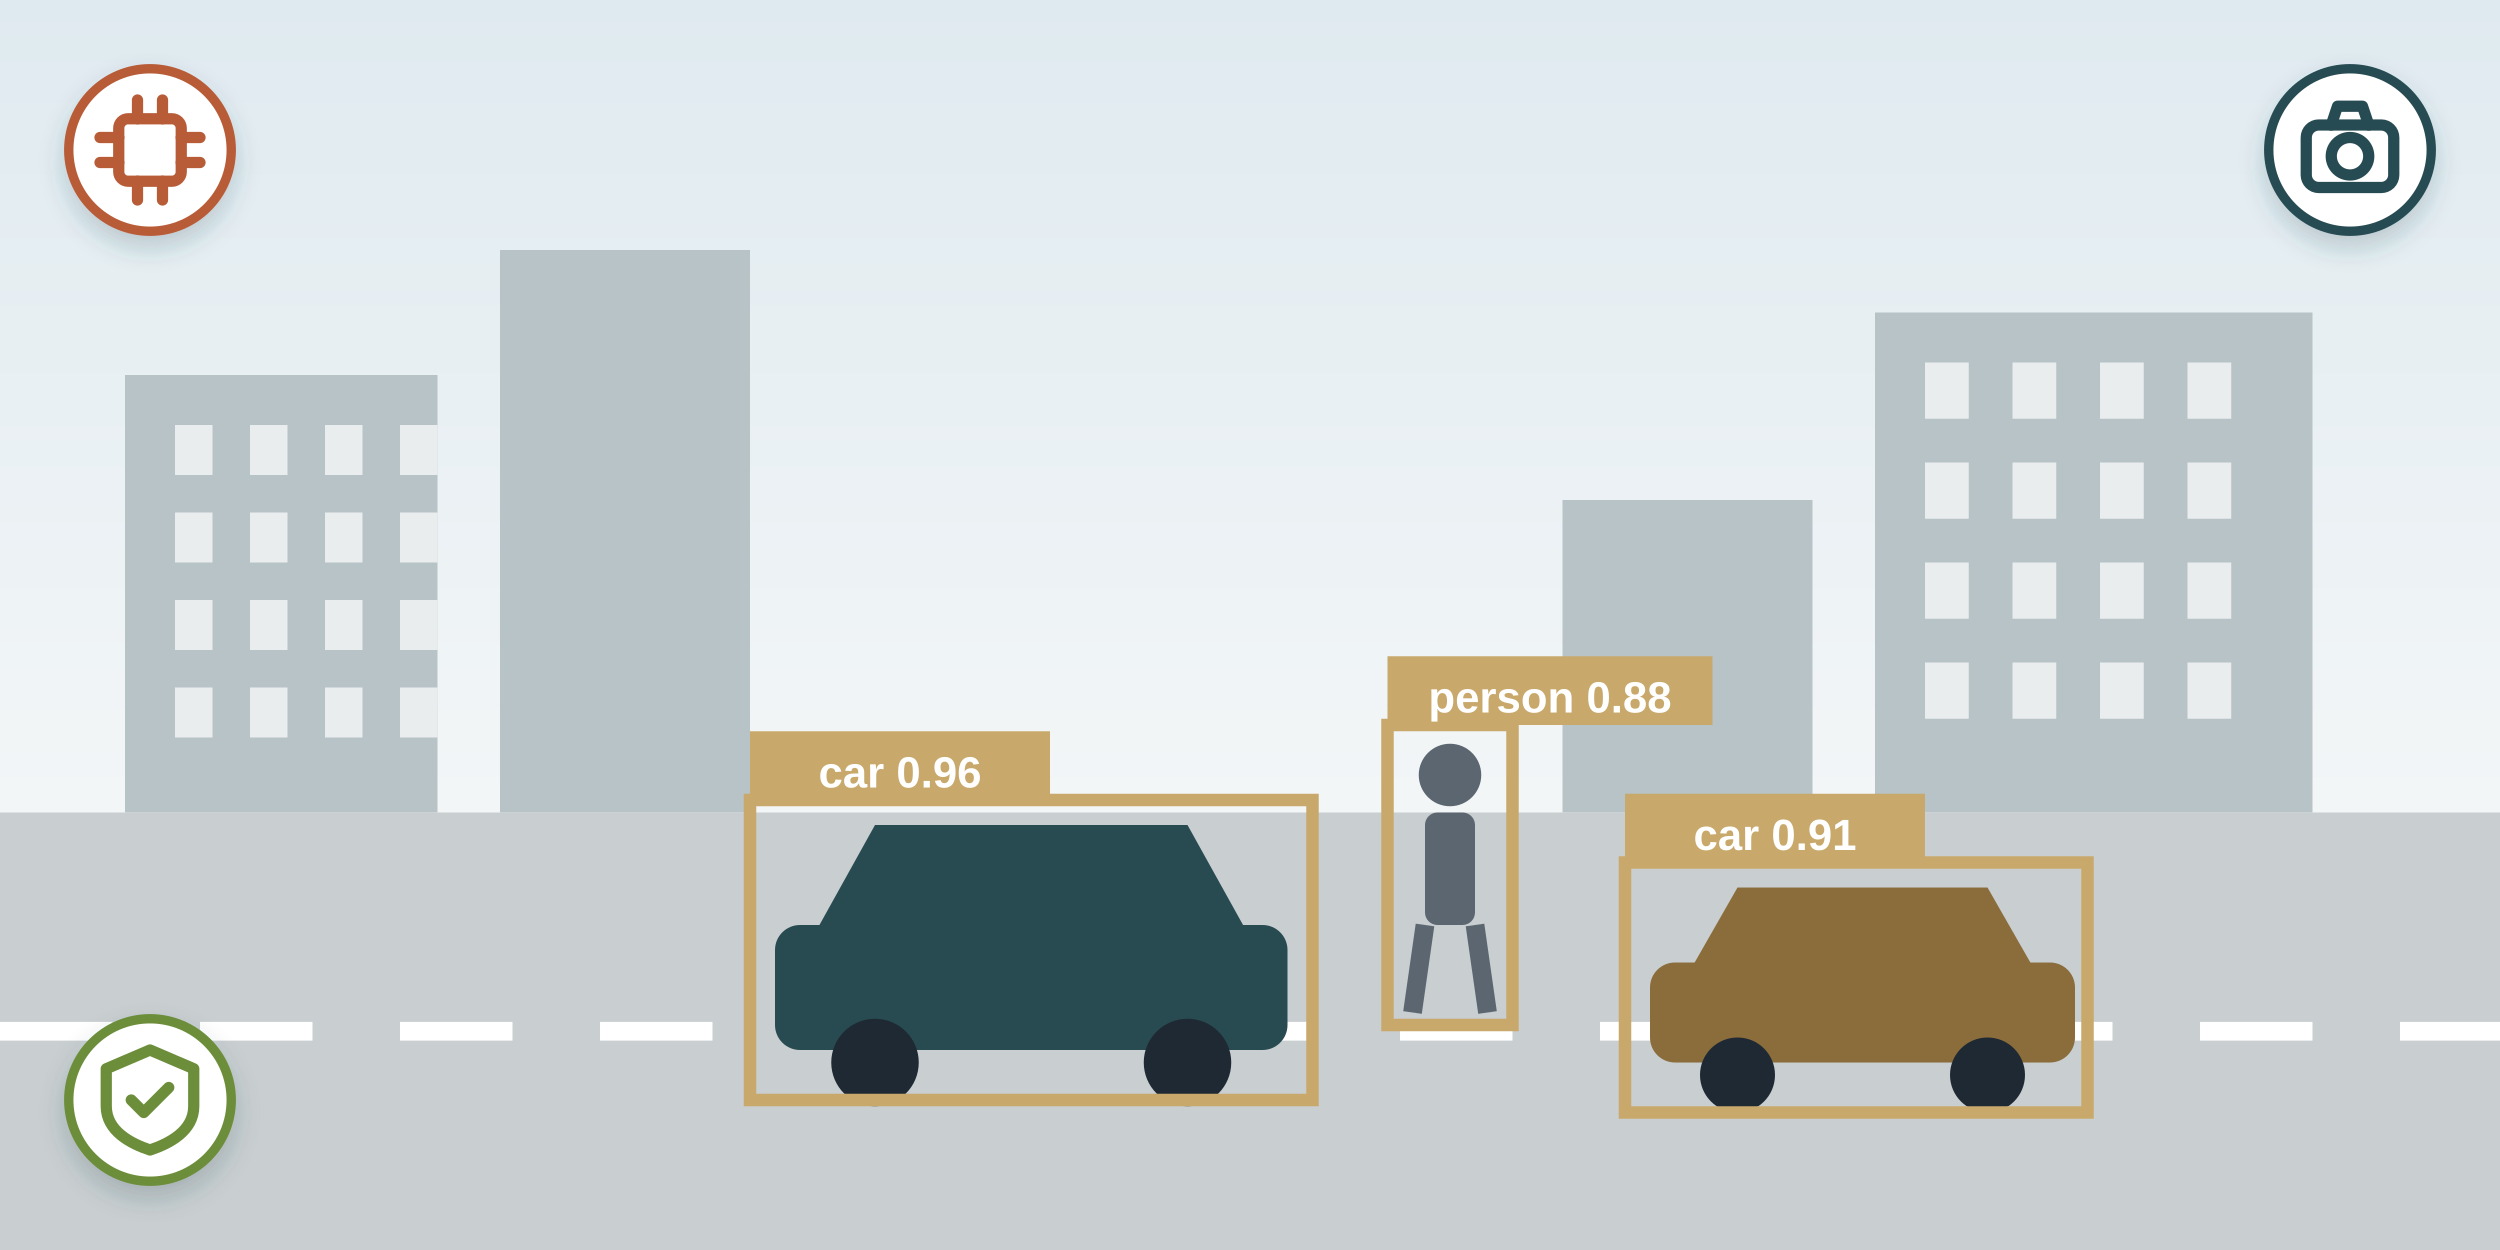
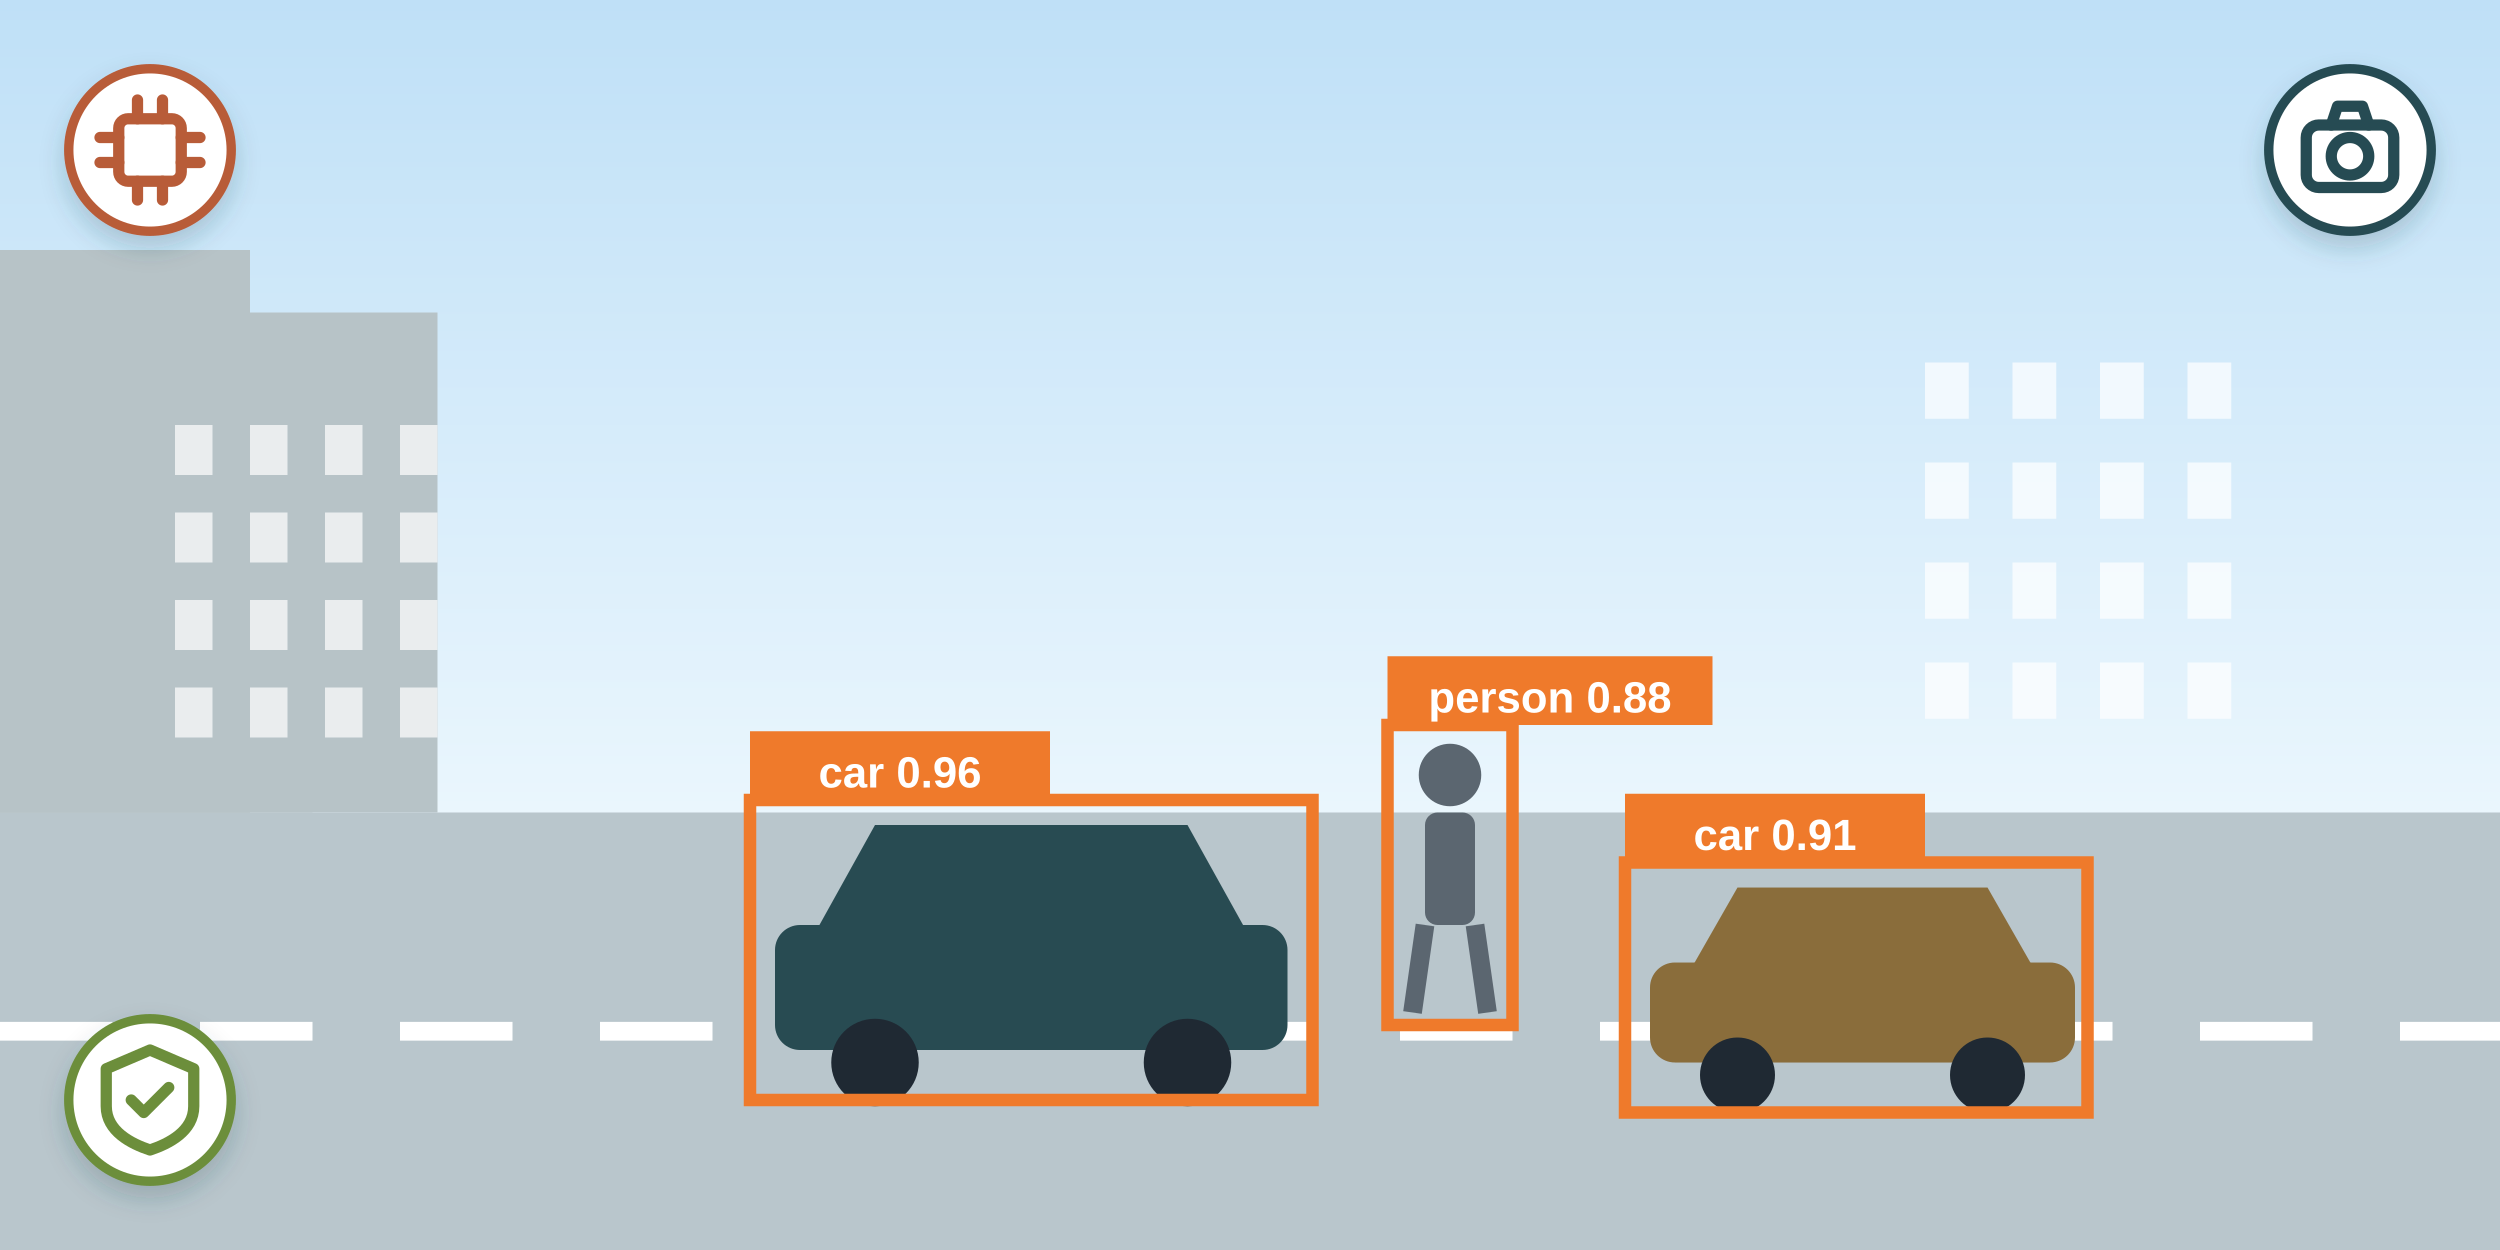
<svg xmlns="http://www.w3.org/2000/svg" viewBox="0 0 400 200" font-family="Manrope, Arial, sans-serif" role="img" aria-label="Street scene with detected cars and people">
  <rect width="400" height="200" fill="url(#ground)" />
  <defs>
    <linearGradient id="ground" x1="0" y1="0" x2="0" y2="1">
      <stop offset="0" stop-color="#ffffff" />
-       <stop offset="1" stop-color="#f3f6f7" />
+       <stop offset="1" stop-color="#dcf0fb" />
    </linearGradient>
    <filter id="sh" x="-10%" y="-10%" width="130%" height="140%">
      <feDropShadow dx="0" dy="3" stdDeviation="3" flood-color="#284b52" flood-opacity="0.16" />
    </filter>
    <filter id="bs" x="-30%" y="-30%" width="160%" height="160%">
      <feDropShadow dx="0" dy="2" stdDeviation="2" flood-color="#284b52" flood-opacity="0.22" />
    </filter>
  </defs>
  <defs>
    <linearGradient id="sky" x1="0" y1="0" x2="0" y2="1">
-       <stop offset="0" stop-color="#dfeaf0" />
-       <stop offset="1" stop-color="#f3f6f7" />
+       <stop offset="0" stop-color="#bfe0f7" />
+       <stop offset="1" stop-color="#eaf6fd" />
    </linearGradient>
  </defs>
  <rect width="400" height="130" fill="url(#sky)" />
-   <rect y="130" width="400" height="70" fill="#c9ced0" />
+   <rect y="130" width="400" height="70" fill="#b9c6cc" />
  <path d="M0 165 H400" stroke="#ffffff" stroke-width="3" stroke-dasharray="18 14" />
  <g fill="#b7c3c7">
-     <rect x="20" y="60" width="50" height="70" />
-     <rect x="80" y="40" width="40" height="90" />
-     <rect x="300" y="50" width="70" height="80" />
-     <rect x="250" y="80" width="40" height="50" />
+     <rect x="#9db9e8" y="60" width="50" height="70" />
+     <rect x="#b8a5e3" y="40" width="40" height="90" />
+     <rect x="#f0c48a" y="50" width="70" height="80" />
+     <rect x="#9fd3b5" y="80" width="40" height="50" />
  </g>
  <g fill="#ffffff" opacity="0.7">
    <rect x="28" y="68" width="6" height="8" />
    <rect x="28" y="82" width="6" height="8" />
    <rect x="28" y="96" width="6" height="8" />
    <rect x="28" y="110" width="6" height="8" />
    <rect x="40" y="68" width="6" height="8" />
    <rect x="40" y="82" width="6" height="8" />
    <rect x="40" y="96" width="6" height="8" />
    <rect x="40" y="110" width="6" height="8" />
    <rect x="52" y="68" width="6" height="8" />
    <rect x="52" y="82" width="6" height="8" />
    <rect x="52" y="96" width="6" height="8" />
    <rect x="52" y="110" width="6" height="8" />
    <rect x="64" y="68" width="6" height="8" />
    <rect x="64" y="82" width="6" height="8" />
    <rect x="64" y="96" width="6" height="8" />
    <rect x="64" y="110" width="6" height="8" />
    <rect x="308" y="58" width="7" height="9" />
    <rect x="308" y="74" width="7" height="9" />
    <rect x="308" y="90" width="7" height="9" />
    <rect x="308" y="106" width="7" height="9" />
    <rect x="322" y="58" width="7" height="9" />
    <rect x="322" y="74" width="7" height="9" />
    <rect x="322" y="90" width="7" height="9" />
    <rect x="322" y="106" width="7" height="9" />
    <rect x="336" y="58" width="7" height="9" />
    <rect x="336" y="74" width="7" height="9" />
    <rect x="336" y="90" width="7" height="9" />
    <rect x="336" y="106" width="7" height="9" />
    <rect x="350" y="58" width="7" height="9" />
    <rect x="350" y="74" width="7" height="9" />
    <rect x="350" y="90" width="7" height="9" />
    <rect x="350" y="106" width="7" height="9" />
  </g>
  <g fill="#284b52">
    <path d="M130 150 L140 132 H190 L200 150 Z" />
    <rect x="124" y="148" width="82" height="20" rx="4" />
    <circle cx="140" cy="170" r="7" fill="#1f2933" />
    <circle cx="190" cy="170" r="7" fill="#1f2933" />
  </g>
  <g fill="#8a6d3b">
    <path d="M270 156 L278 142 H318 L326 156 Z" />
    <rect x="264" y="154" width="68" height="16" rx="4" />
    <circle cx="278" cy="172" r="6" fill="#1f2933" />
    <circle cx="318" cy="172" r="6" fill="#1f2933" />
  </g>
  <g fill="#5b6670">
    <circle cx="232" cy="124" r="5" />
    <rect x="228" y="130" width="8" height="18" rx="2" />
    <path d="M228 148 L226 162 M236 148 L238 162" stroke="#5b6670" stroke-width="3" />
  </g>
-   <g fill="none" stroke="#c8a96b" stroke-width="2">
+   <g fill="none" stroke="#ef7a2b" stroke-width="2">
    <rect x="120" y="128" width="90" height="48" />
    <rect x="260" y="138" width="74" height="40" />
    <rect x="222" y="116" width="20" height="48" />
  </g>
-   <g fill="#c8a96b">
+   <g fill="#ef7a2b">
    <rect x="120" y="117" width="48" height="11" />
    <rect x="260" y="127" width="48" height="11" />
    <rect x="222" y="105" width="52" height="11" />
  </g>
  <text x="144" y="126" font-size="7" font-weight="700" fill="#ffffff" text-anchor="middle">car 0.96</text>
  <text x="284" y="136" font-size="7" font-weight="700" fill="#ffffff" text-anchor="middle">car 0.91</text>
  <text x="248" y="114" font-size="7" font-weight="700" fill="#ffffff" text-anchor="middle">person 0.88</text>
  <g transform="translate(376 24)" filter="url(#bs)">
    <circle r="13" fill="#ffffff" stroke="#284b52" stroke-width="1.5" />
    <g fill="none" stroke="#284b52" stroke-width="1.8" stroke-linecap="round" stroke-linejoin="round" color="#284b52">
      <rect x="-7" y="-4" width="14" height="10" rx="2" />
      <circle cx="0" cy="1" r="3" />
      <path d="M-3 -4 L-2 -7 H2 L3 -4" />
    </g>
  </g>
  <g transform="translate(24 24)" filter="url(#bs)">
    <circle r="13" fill="#ffffff" stroke="#b85c38" stroke-width="1.5" />
    <g fill="none" stroke="#b85c38" stroke-width="1.8" stroke-linecap="round" stroke-linejoin="round" color="#b85c38">
      <rect x="-5" y="-5" width="10" height="10" rx="1.5" />
      <path d="M-2 -5 V-8 M2 -5 V-8 M-2 5 V8 M2 5 V8 M-5 -2 H-8 M-5 2 H-8 M5 -2 H8 M5 2 H8" />
    </g>
  </g>
  <g transform="translate(24 176)" filter="url(#bs)">
    <circle r="13" fill="#ffffff" stroke="#6c8e3a" stroke-width="1.5" />
    <g fill="none" stroke="#6c8e3a" stroke-width="1.8" stroke-linecap="round" stroke-linejoin="round" color="#6c8e3a">
      <path d="M0 -8 L7 -5 V1 C7 5 3 7 0 8 C-3 7 -7 5 -7 1 V-5 Z" />
      <path d="M-3 0 L-1 2 L3 -2" />
    </g>
  </g>
</svg>
